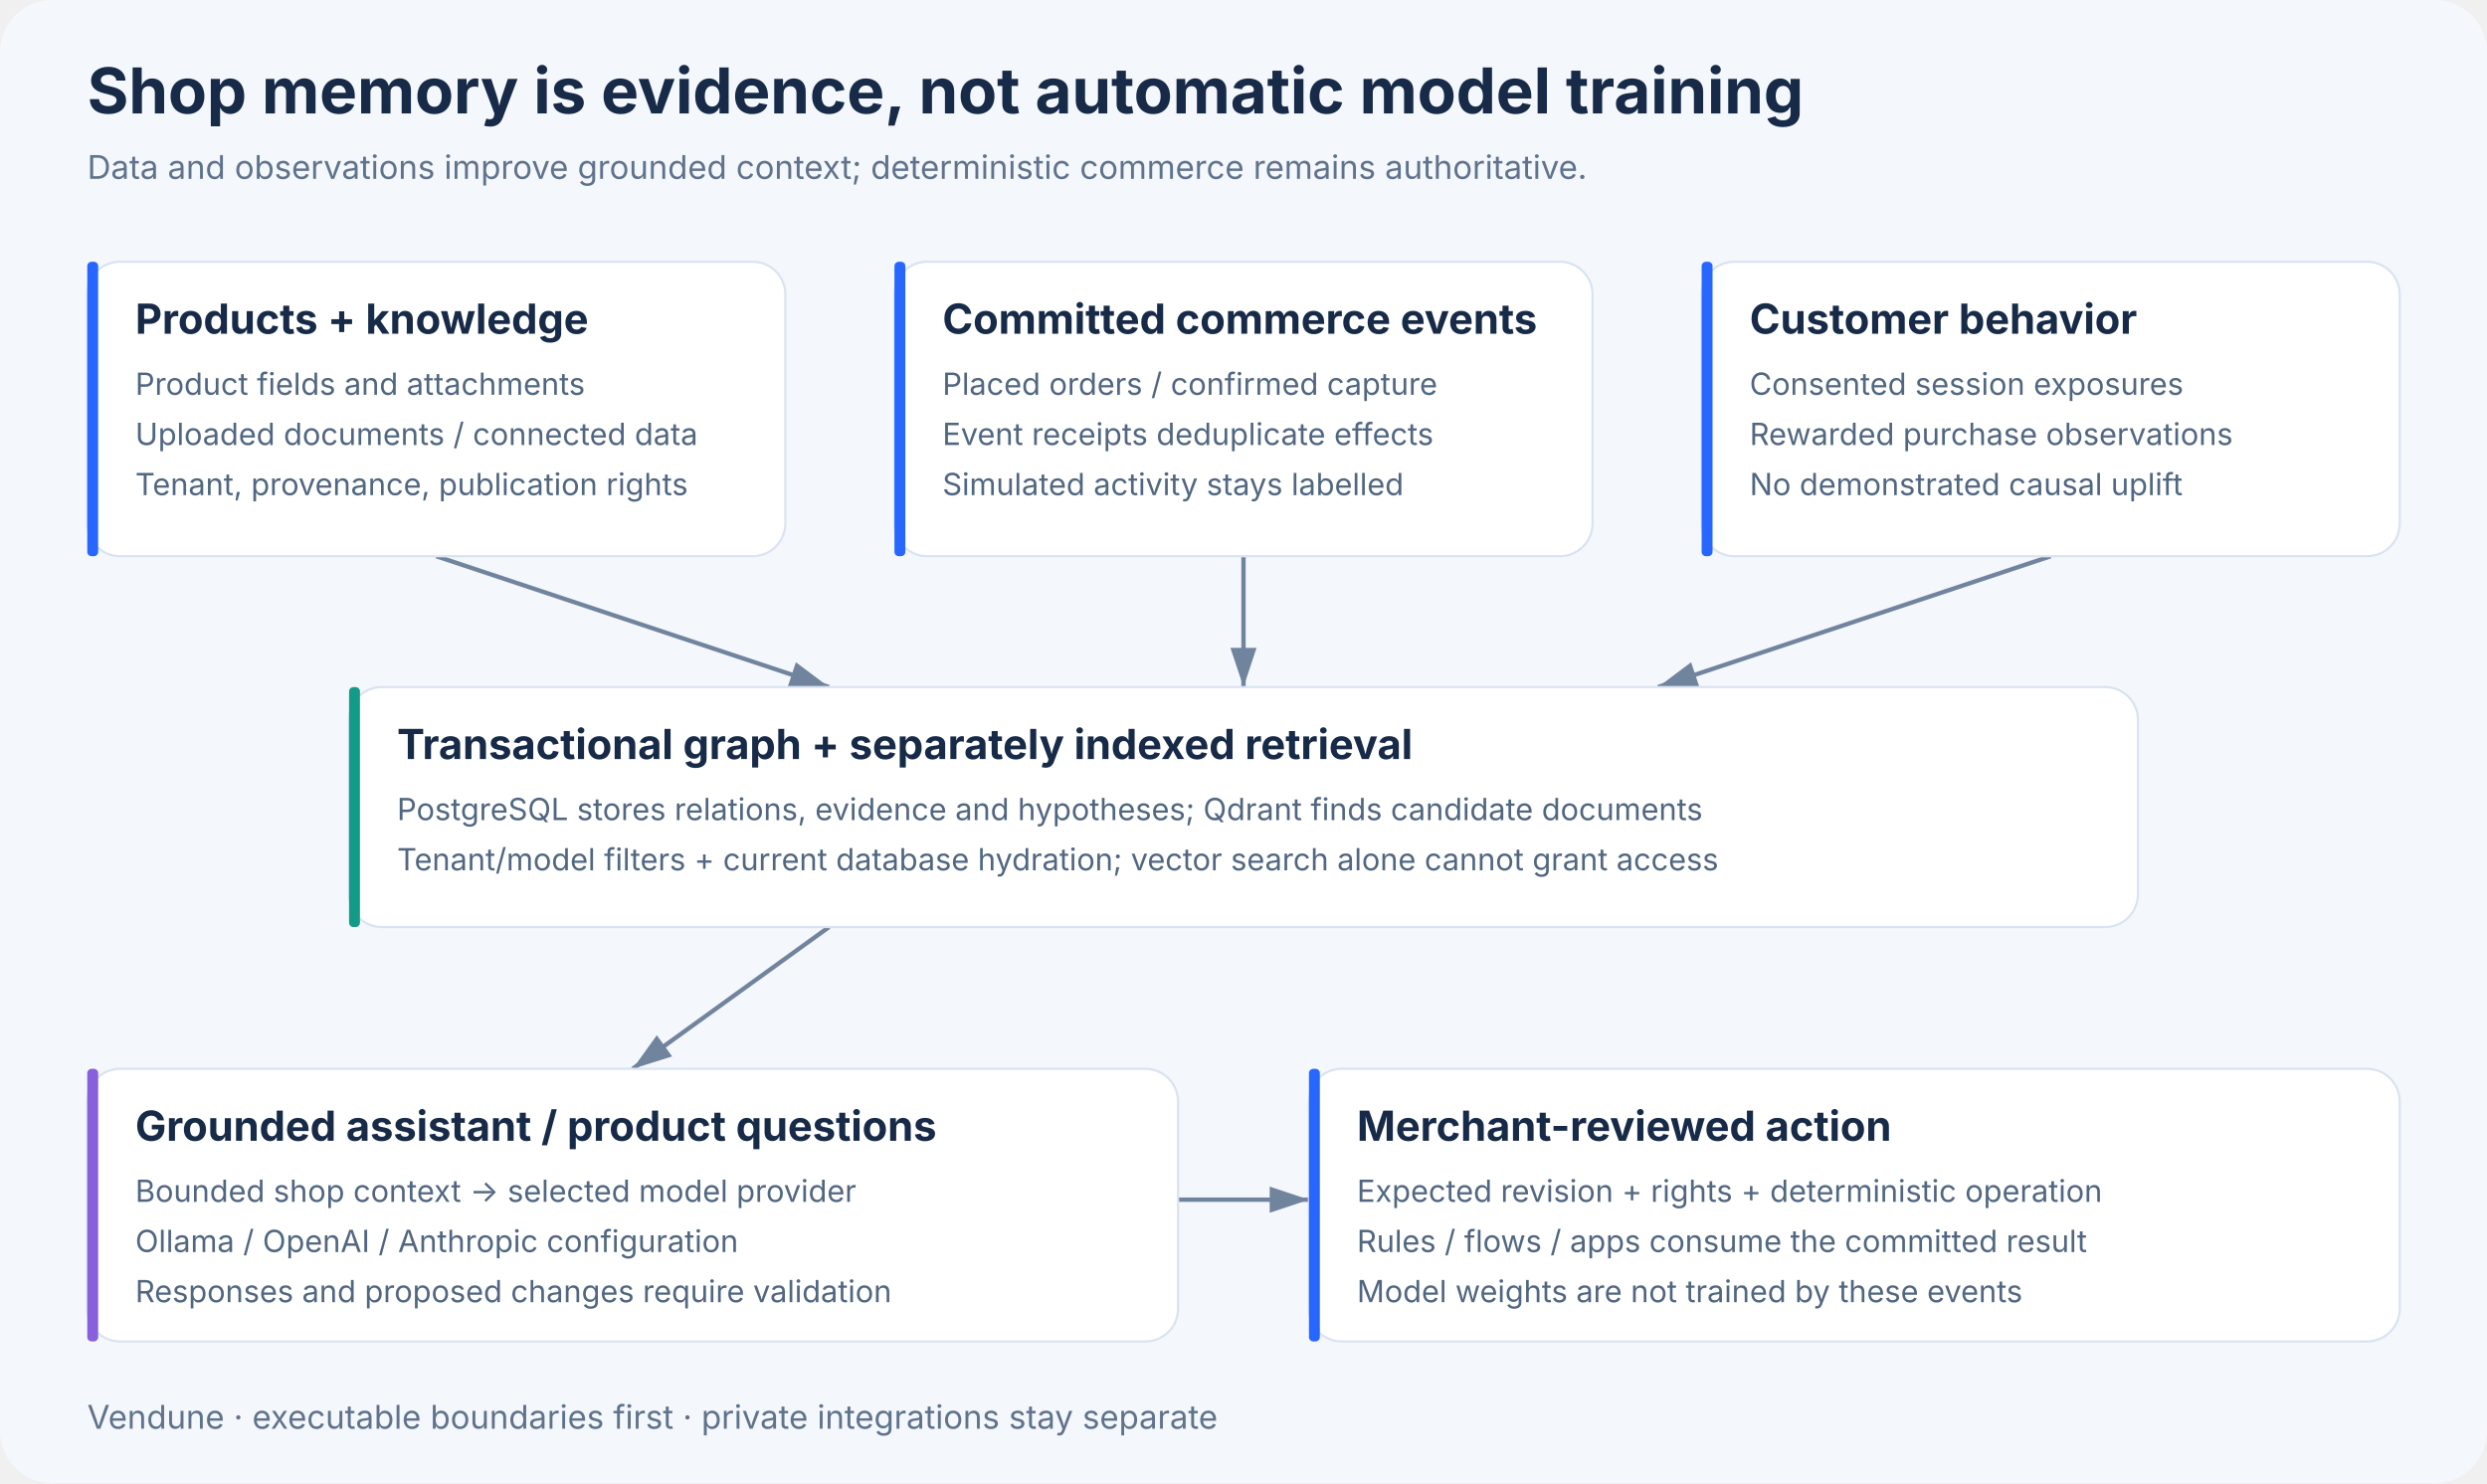
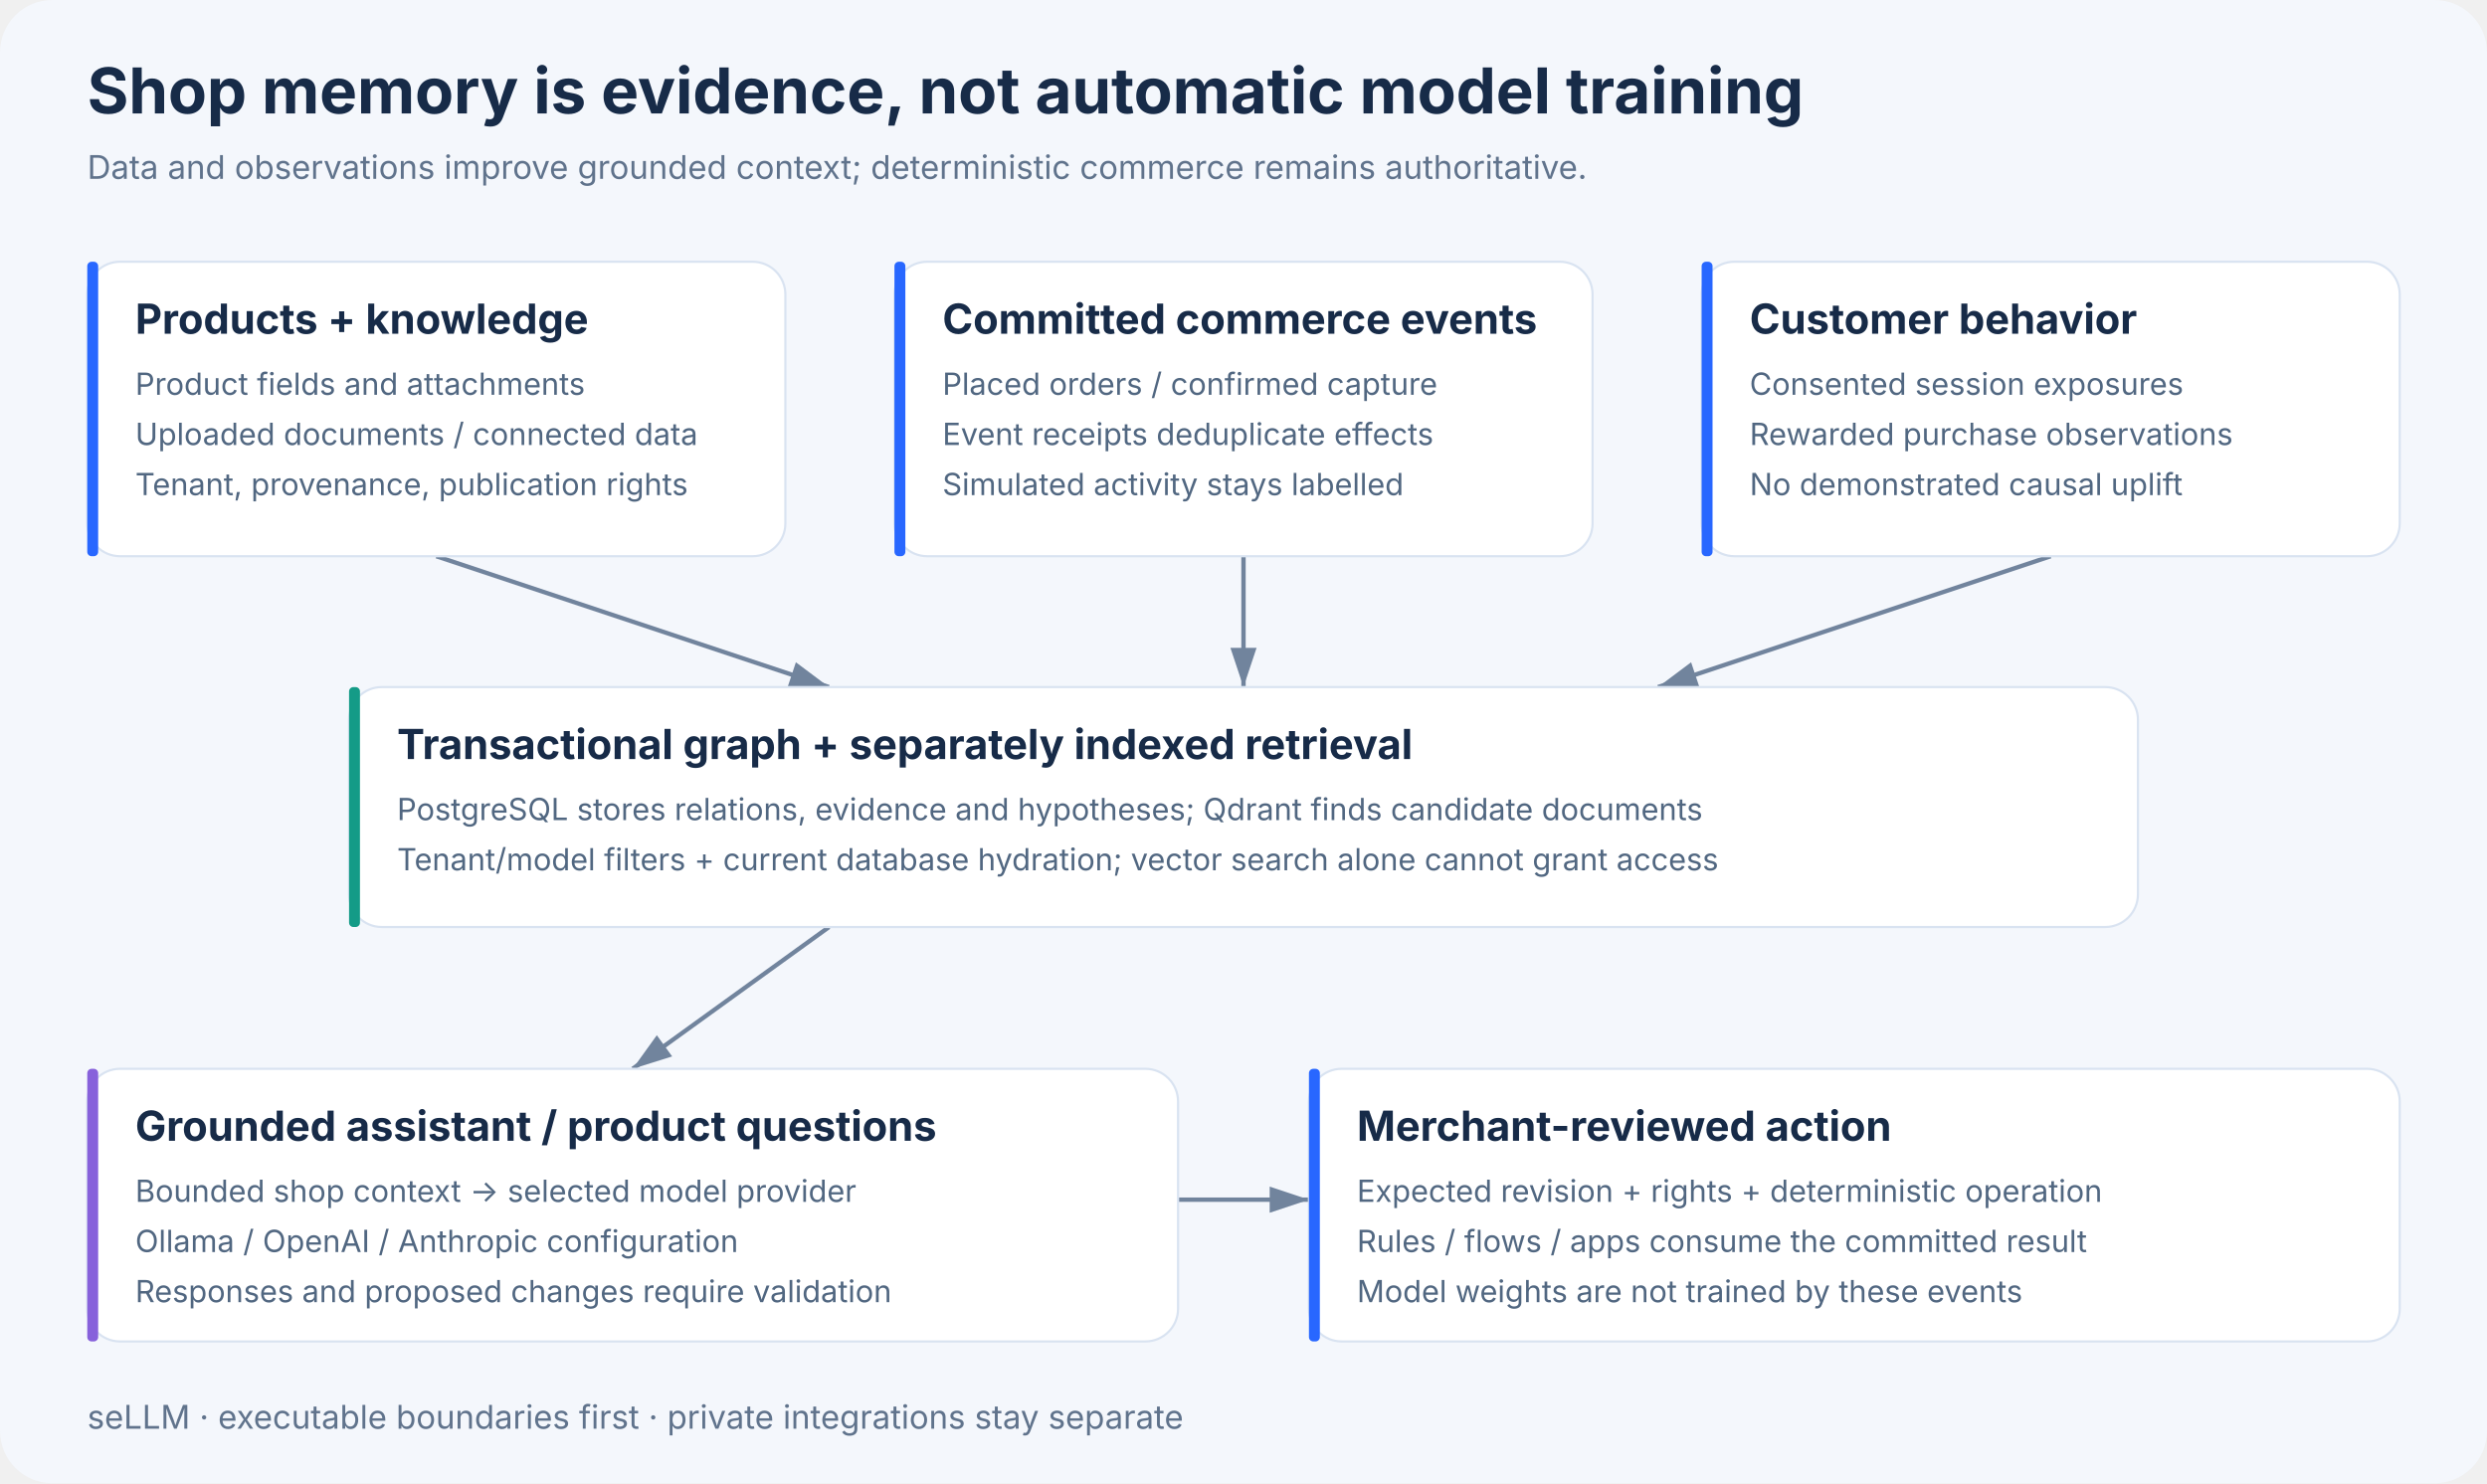
<svg xmlns="http://www.w3.org/2000/svg" viewBox="0 0 1140 680" role="img" aria-labelledby="title description">
  <defs>
    <marker id="arrow" markerWidth="10" markerHeight="10" refX="9" refY="3" orient="auto" markerUnits="strokeWidth">
      <path d="M0,0 L0,6 L9,3 z" fill="#71849d" />
    </marker>
  </defs>
  <rect width="1140" height="680" rx="24" fill="#f4f7fc" />
  <style>text{font-family:Inter,system-ui,sans-serif}.title{font-size:29px;font-weight:700;fill:#172b48}.sub{font-size:15px;fill:#60738c}.head{font-size:19px;font-weight:650;fill:#172b48}.line{font-size:14px;fill:#516781}.tag{font-size:12px;fill:#2163d8;font-weight:650}</style>
  <text x="40" y="52" class="title">Shop memory is evidence, not automatic model training</text>
  <text x="40" y="82" class="sub">Data and observations improve grounded context; deterministic commerce remains authoritative.</text>
  <path d="M200 255 L380 315" stroke="#71849d" stroke-width="2" fill="none" marker-end="url(#arrow)" />
  <path d="M570 255 L570 315" stroke="#71849d" stroke-width="2" fill="none" marker-end="url(#arrow)" />
  <path d="M940 255 L760 315" stroke="#71849d" stroke-width="2" fill="none" marker-end="url(#arrow)" />
  <path d="M380 425 L290 490" stroke="#71849d" stroke-width="2" fill="none" marker-end="url(#arrow)" />
  <path d="M540 550 L600 550" stroke="#71849d" stroke-width="2" fill="none" marker-end="url(#arrow)" />
  <rect x="40" y="120" width="320" height="135" rx="15" fill="white" stroke="#d9e3f1" />
  <rect x="40" y="120" width="5" height="135" rx="2" fill="#2867ff" />
  <text x="62" y="153" class="head">Products + knowledge</text>
  <text x="62" y="181" class="line">Product fields and attachments</text>
  <text x="62" y="204" class="line">Uploaded documents / connected data</text>
  <text x="62" y="227" class="line">Tenant, provenance, publication rights</text>
  <rect x="410" y="120" width="320" height="135" rx="15" fill="white" stroke="#d9e3f1" />
  <rect x="410" y="120" width="5" height="135" rx="2" fill="#2867ff" />
  <text x="432" y="153" class="head">Committed commerce events</text>
  <text x="432" y="181" class="line">Placed orders / confirmed capture</text>
  <text x="432" y="204" class="line">Event receipts deduplicate effects</text>
  <text x="432" y="227" class="line">Simulated activity stays labelled</text>
  <rect x="780" y="120" width="320" height="135" rx="15" fill="white" stroke="#d9e3f1" />
  <rect x="780" y="120" width="5" height="135" rx="2" fill="#2867ff" />
  <text x="802" y="153" class="head">Customer behavior</text>
  <text x="802" y="181" class="line">Consented session exposures</text>
  <text x="802" y="204" class="line">Rewarded purchase observations</text>
  <text x="802" y="227" class="line">No demonstrated causal uplift</text>
  <rect x="160" y="315" width="820" height="110" rx="15" fill="white" stroke="#d9e3f1" />
  <rect x="160" y="315" width="5" height="110" rx="2" fill="#149b87" />
  <text x="182" y="348" class="head">Transactional graph + separately indexed retrieval</text>
  <text x="182" y="376" class="line">PostgreSQL stores relations, evidence and hypotheses; Qdrant finds candidate documents</text>
  <text x="182" y="399" class="line">Tenant/model filters + current database hydration; vector search alone cannot grant access</text>
  <rect x="40" y="490" width="500" height="125" rx="15" fill="white" stroke="#d9e3f1" />
  <rect x="40" y="490" width="5" height="125" rx="2" fill="#8761db" />
  <text x="62" y="523" class="head">Grounded assistant / product questions</text>
  <text x="62" y="551" class="line">Bounded shop context → selected model provider</text>
  <text x="62" y="574" class="line">Ollama / OpenAI / Anthropic configuration</text>
  <text x="62" y="597" class="line">Responses and proposed changes require validation</text>
  <rect x="600" y="490" width="500" height="125" rx="15" fill="white" stroke="#d9e3f1" />
  <rect x="600" y="490" width="5" height="125" rx="2" fill="#2867ff" />
  <text x="622" y="523" class="head">Merchant-reviewed action</text>
  <text x="622" y="551" class="line">Expected revision + rights + deterministic operation</text>
  <text x="622" y="574" class="line">Rules / flows / apps consume the committed result</text>
  <text x="622" y="597" class="line">Model weights are not trained by these events</text>
-   <text x="40" y="655" class="sub">Vendune · executable boundaries first · private integrations stay separate</text>
+   <text x="40" y="655" class="sub">seLLM · executable boundaries first · private integrations stay separate</text>
</svg>
